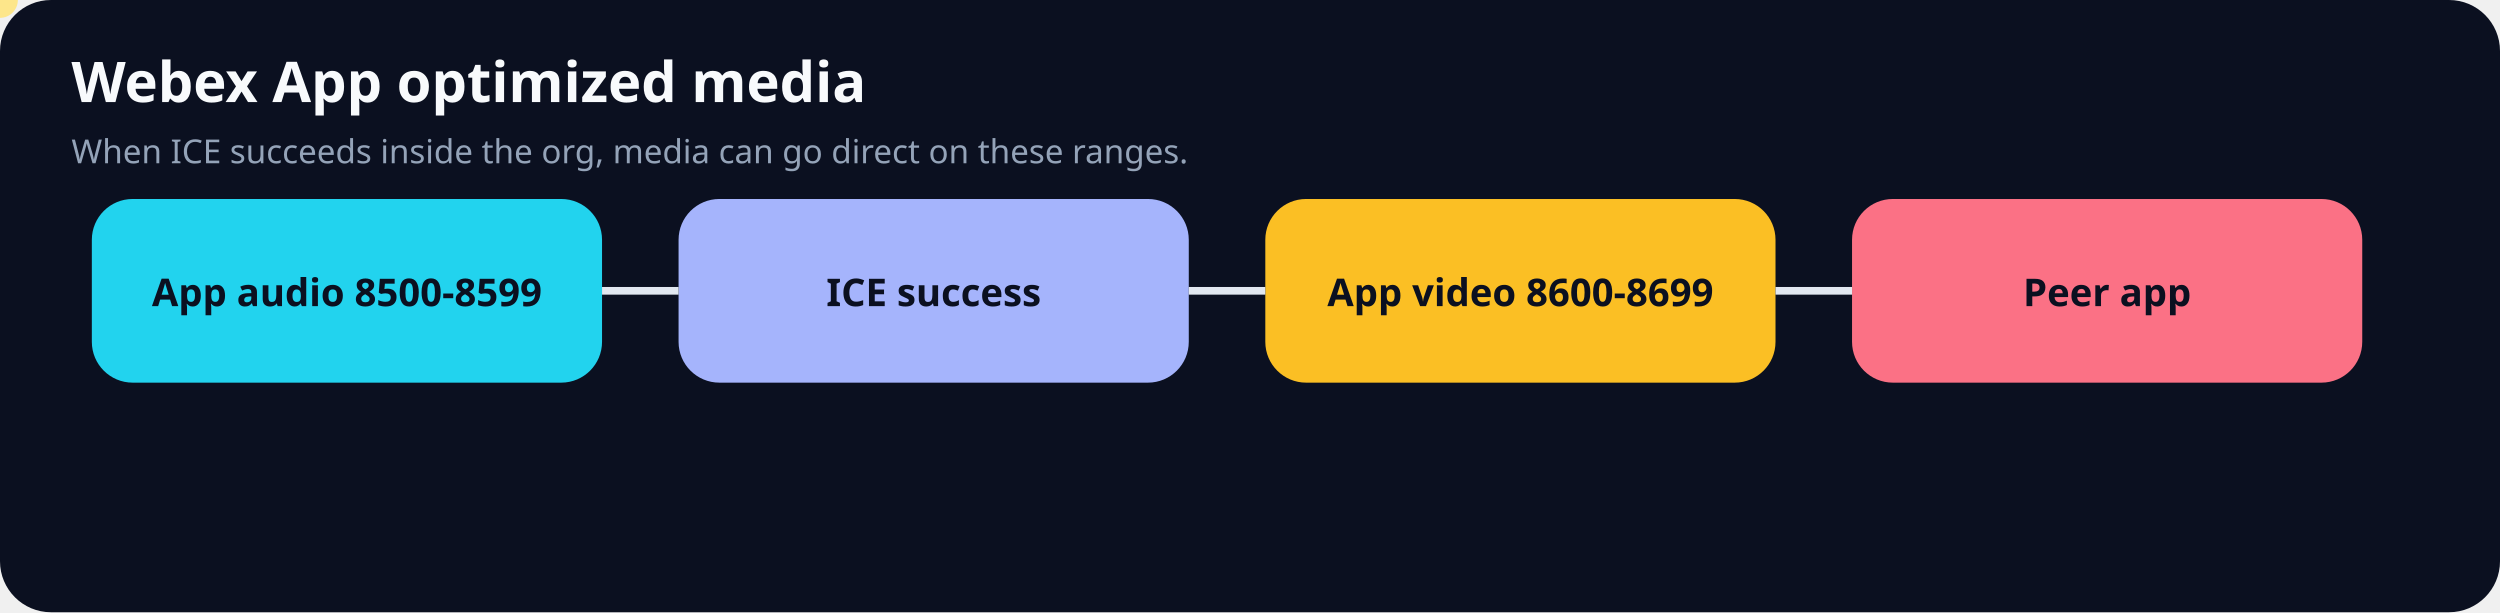
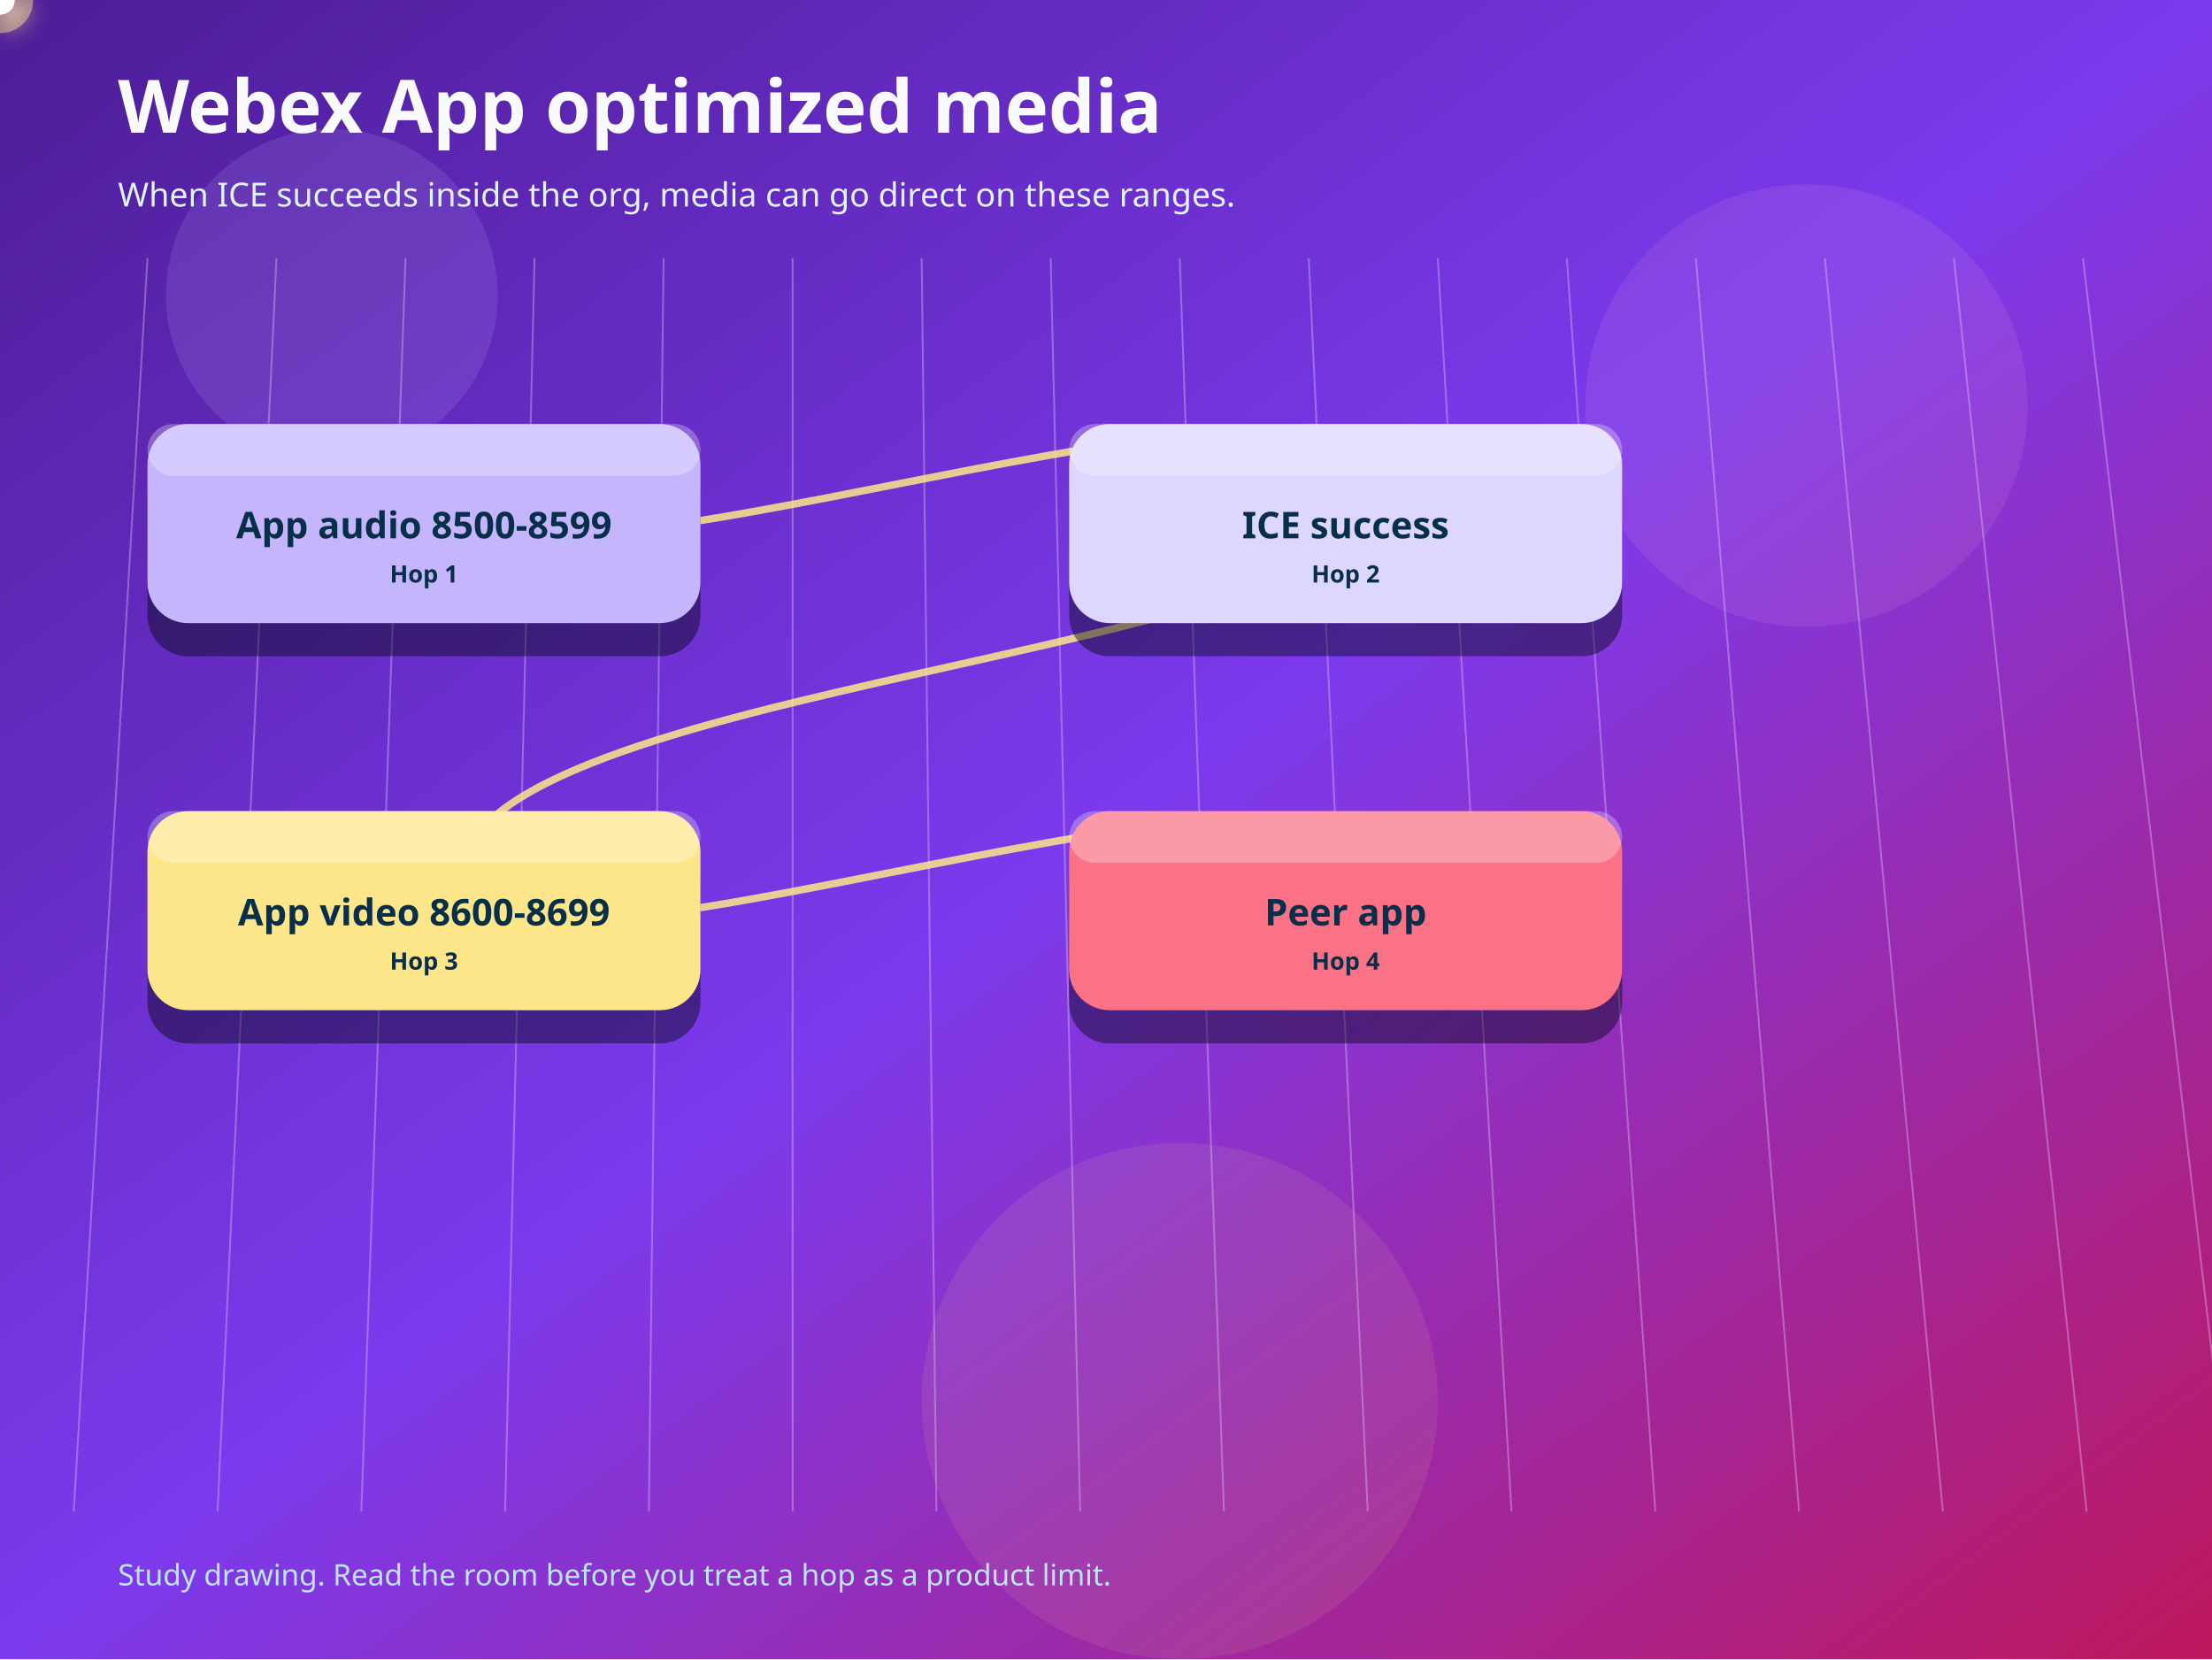
- <svg xmlns="http://www.w3.org/2000/svg" viewBox="0 0 980 240" role="img" aria-label="Webex App optimized media">
-   <rect width="980" height="240" rx="20" fill="#0b1020" />
-   <text x="28" y="40" fill="#f8fafc" font-size="22" font-family="system-ui,sans-serif" font-weight="700">Webex App optimized media</text>
-   <text x="28" y="64" fill="#94a3b8" font-size="13" font-family="system-ui,sans-serif">When ICE succeeds inside the org, media can go direct on these ranges.</text>
-   <rect x="36" y="78" width="200" height="72" rx="16" fill="#22d3ee" />
-   <text x="136" y="120" text-anchor="middle" fill="#0b1020" font-size="15" font-family="system-ui,sans-serif" font-weight="700">App audio 8500-8599</text>
-   <rect x="266" y="78" width="200" height="72" rx="16" fill="#a5b4fc" />
-   <text x="366" y="120" text-anchor="middle" fill="#0b1020" font-size="15" font-family="system-ui,sans-serif" font-weight="700">ICE success</text>
-   <path d="M236 114 H266" stroke="#e2e8f0" stroke-width="3" fill="none" />
-   <rect x="496" y="78" width="200" height="72" rx="16" fill="#fbbf24" />
-   <text x="596" y="120" text-anchor="middle" fill="#0b1020" font-size="15" font-family="system-ui,sans-serif" font-weight="700">App video 8600-8699</text>
-   <path d="M466 114 H496" stroke="#e2e8f0" stroke-width="3" fill="none" />
-   <rect x="726" y="78" width="200" height="72" rx="16" fill="#fb7185" />
-   <text x="826" y="120" text-anchor="middle" fill="#0b1020" font-size="15" font-family="system-ui,sans-serif" font-weight="700">Peer app</text>
-   <path d="M696 114 H726" stroke="#e2e8f0" stroke-width="3" fill="none" />
-   <circle r="7" fill="#fde68a">
-     <animateMotion dur="4.8s" repeatCount="indefinite" path="M136 114 H266 V114 H496 V114 H726" />
-   </circle>
+ <svg xmlns="http://www.w3.org/2000/svg" data-palette="2" viewBox="0 0 1200 900" role="img" aria-label="Webex App optimized media">
+   <defs>
+     <linearGradient id="sky" x1="0" y1="0" x2="1" y2="1">
+       <stop offset="0" stop-color="#4c1d95" />
+       <stop offset="0.5" stop-color="#7c3aed" />
+       <stop offset="1" stop-color="#be185d" />
+     </linearGradient>
+     <filter id="glow" x="-50%" y="-50%" width="200%" height="200%">
+       <feGaussianBlur stdDeviation="6" result="b" />
+       <feMerge>
+         <feMergeNode in="b" />
+         <feMergeNode in="SourceGraphic" />
+       </feMerge>
+     </filter>
+   </defs>
+   <rect width="1200" height="900" fill="url(#sky)" />
+   <g opacity="0.55">
+     <animateTransform attributeName="transform" type="translate" values="0 0; 0 18; 0 0" dur="14s" repeatCount="indefinite" />
+     <circle cx="180" cy="160" r="90" fill="#c4b5fd" opacity="0.25" />
+     <circle cx="980" cy="220" r="120" fill="#f9a8d4" opacity="0.2" />
+     <circle cx="640" cy="760" r="140" fill="#fde68a" opacity="0.16" />
+   </g>
+   <g opacity="0.35" stroke="#e9d5ff" stroke-width="1">
+     <animateTransform attributeName="transform" type="translate" values="0 0; -12 8; 0 0" dur="18s" repeatCount="indefinite" />
+     <line x1="80" y1="140" x2="40" y2="820" />
+     <line x1="150" y1="140" x2="118" y2="820" />
+     <line x1="220" y1="140" x2="196" y2="820" />
+     <line x1="290" y1="140" x2="274" y2="820" />
+     <line x1="360" y1="140" x2="352" y2="820" />
+     <line x1="430" y1="140" x2="430" y2="820" />
+     <line x1="500" y1="140" x2="508" y2="820" />
+     <line x1="570" y1="140" x2="586" y2="820" />
+     <line x1="640" y1="140" x2="664" y2="820" />
+     <line x1="710" y1="140" x2="742" y2="820" />
+     <line x1="780" y1="140" x2="820" y2="820" />
+     <line x1="850" y1="140" x2="898" y2="820" />
+     <line x1="920" y1="140" x2="976" y2="820" />
+     <line x1="990" y1="140" x2="1054" y2="820" />
+     <line x1="1060" y1="140" x2="1132" y2="820" />
+     <line x1="1130" y1="140" x2="1210" y2="820" />
+   </g>
+   <text x="64" y="72" fill="#f8fafc" font-size="40" font-family="system-ui,sans-serif" font-weight="800">Webex App optimized media</text>
+   <text x="64" y="112" fill="#e0f2fe" font-size="18" font-family="system-ui,sans-serif">When ICE succeeds inside the org, media can go direct on these ranges.</text>
+   <path d="M 250 266 C 250 356 750 160 750 266 C 750 356 250 370 250 476 C 250 566 750 370 750 476" fill="none" stroke="#fde68a" stroke-width="4" stroke-linecap="round" opacity="0.85" />
+   <g class="hop">
+     <rect x="80" y="248" width="300" height="108" rx="22" fill="#020617" opacity="0.45" />
+     <rect x="80" y="230" width="300" height="108" rx="22" fill="#c4b5fd" />
+     <rect x="80" y="230" width="300" height="28" rx="14" fill="#ffffff" opacity="0.28" />
+     <text x="230" y="292" text-anchor="middle" fill="#082f49" font-size="20" font-family="system-ui,sans-serif" font-weight="800">App audio 8500-8599</text>
+     <text x="230" y="316" text-anchor="middle" fill="#082f49" font-size="13" font-family="system-ui,sans-serif" font-weight="700">Hop 1</text>
+   </g>
+   <g class="hop">
+     <rect x="580" y="248" width="300" height="108" rx="22" fill="#020617" opacity="0.45" />
+     <rect x="580" y="230" width="300" height="108" rx="22" fill="#ddd6fe" />
+     <rect x="580" y="230" width="300" height="28" rx="14" fill="#ffffff" opacity="0.28" />
+     <text x="730" y="292" text-anchor="middle" fill="#082f49" font-size="20" font-family="system-ui,sans-serif" font-weight="800">ICE success</text>
+     <text x="730" y="316" text-anchor="middle" fill="#082f49" font-size="13" font-family="system-ui,sans-serif" font-weight="700">Hop 2</text>
+   </g>
+   <g class="hop">
+     <rect x="80" y="458" width="300" height="108" rx="22" fill="#020617" opacity="0.45" />
+     <rect x="80" y="440" width="300" height="108" rx="22" fill="#fde68a" />
+     <rect x="80" y="440" width="300" height="28" rx="14" fill="#ffffff" opacity="0.28" />
+     <text x="230" y="502" text-anchor="middle" fill="#082f49" font-size="20" font-family="system-ui,sans-serif" font-weight="800">App video 8600-8699</text>
+     <text x="230" y="526" text-anchor="middle" fill="#082f49" font-size="13" font-family="system-ui,sans-serif" font-weight="700">Hop 3</text>
+   </g>
+   <g class="hop">
+     <rect x="580" y="458" width="300" height="108" rx="22" fill="#020617" opacity="0.45" />
+     <rect x="580" y="440" width="300" height="108" rx="22" fill="#fb7185" />
+     <rect x="580" y="440" width="300" height="28" rx="14" fill="#ffffff" opacity="0.28" />
+     <text x="730" y="502" text-anchor="middle" fill="#082f49" font-size="20" font-family="system-ui,sans-serif" font-weight="800">Peer app</text>
+     <text x="730" y="526" text-anchor="middle" fill="#082f49" font-size="13" font-family="system-ui,sans-serif" font-weight="700">Hop 4</text>
+   </g>
+   <g filter="url(#glow)">
+     <animateMotion dur="6.5s" repeatCount="indefinite" path="M 250 266 C 250 356 750 160 750 266 C 750 356 250 370 250 476 C 250 566 750 370 750 476" />
+     <circle r="18" fill="#fde68a" opacity="0.45" />
+     <circle r="8" fill="#ffffff" />
+   </g>
+   <text x="64" y="860" fill="#bae6fd" font-size="16" font-family="system-ui,sans-serif">Study drawing. Read the room before you treat a hop as a product limit.</text>
</svg>
